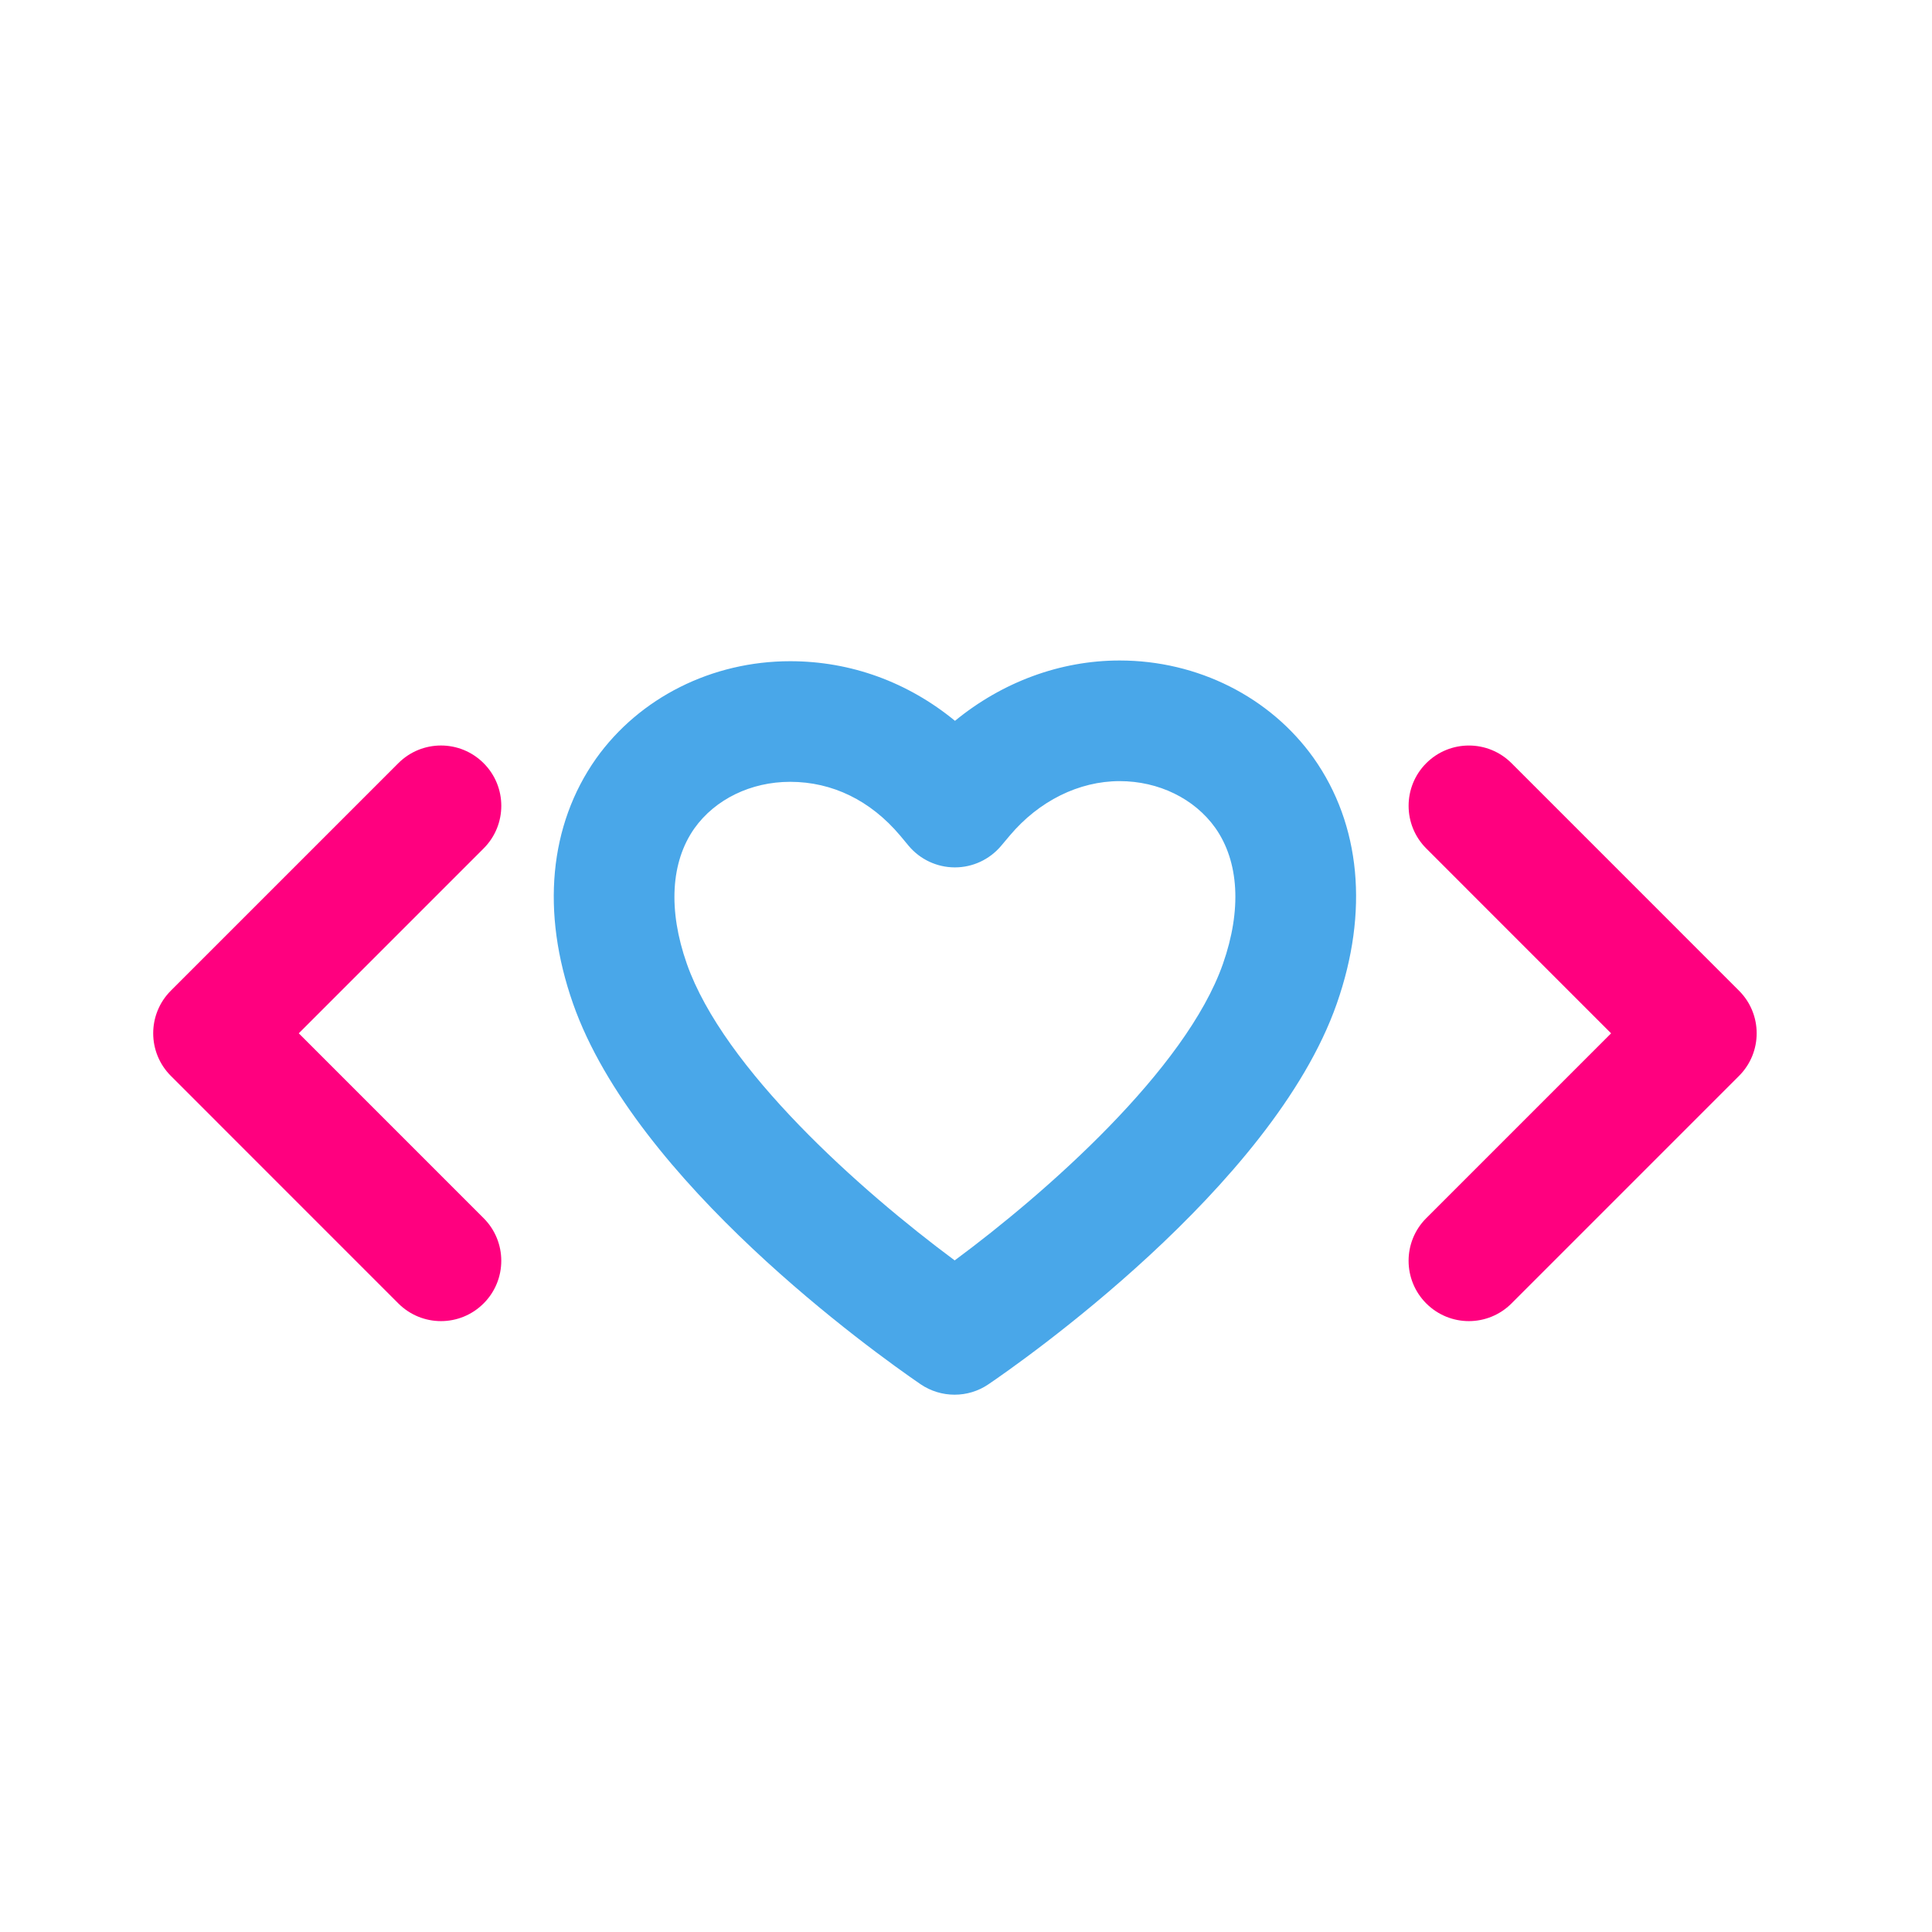
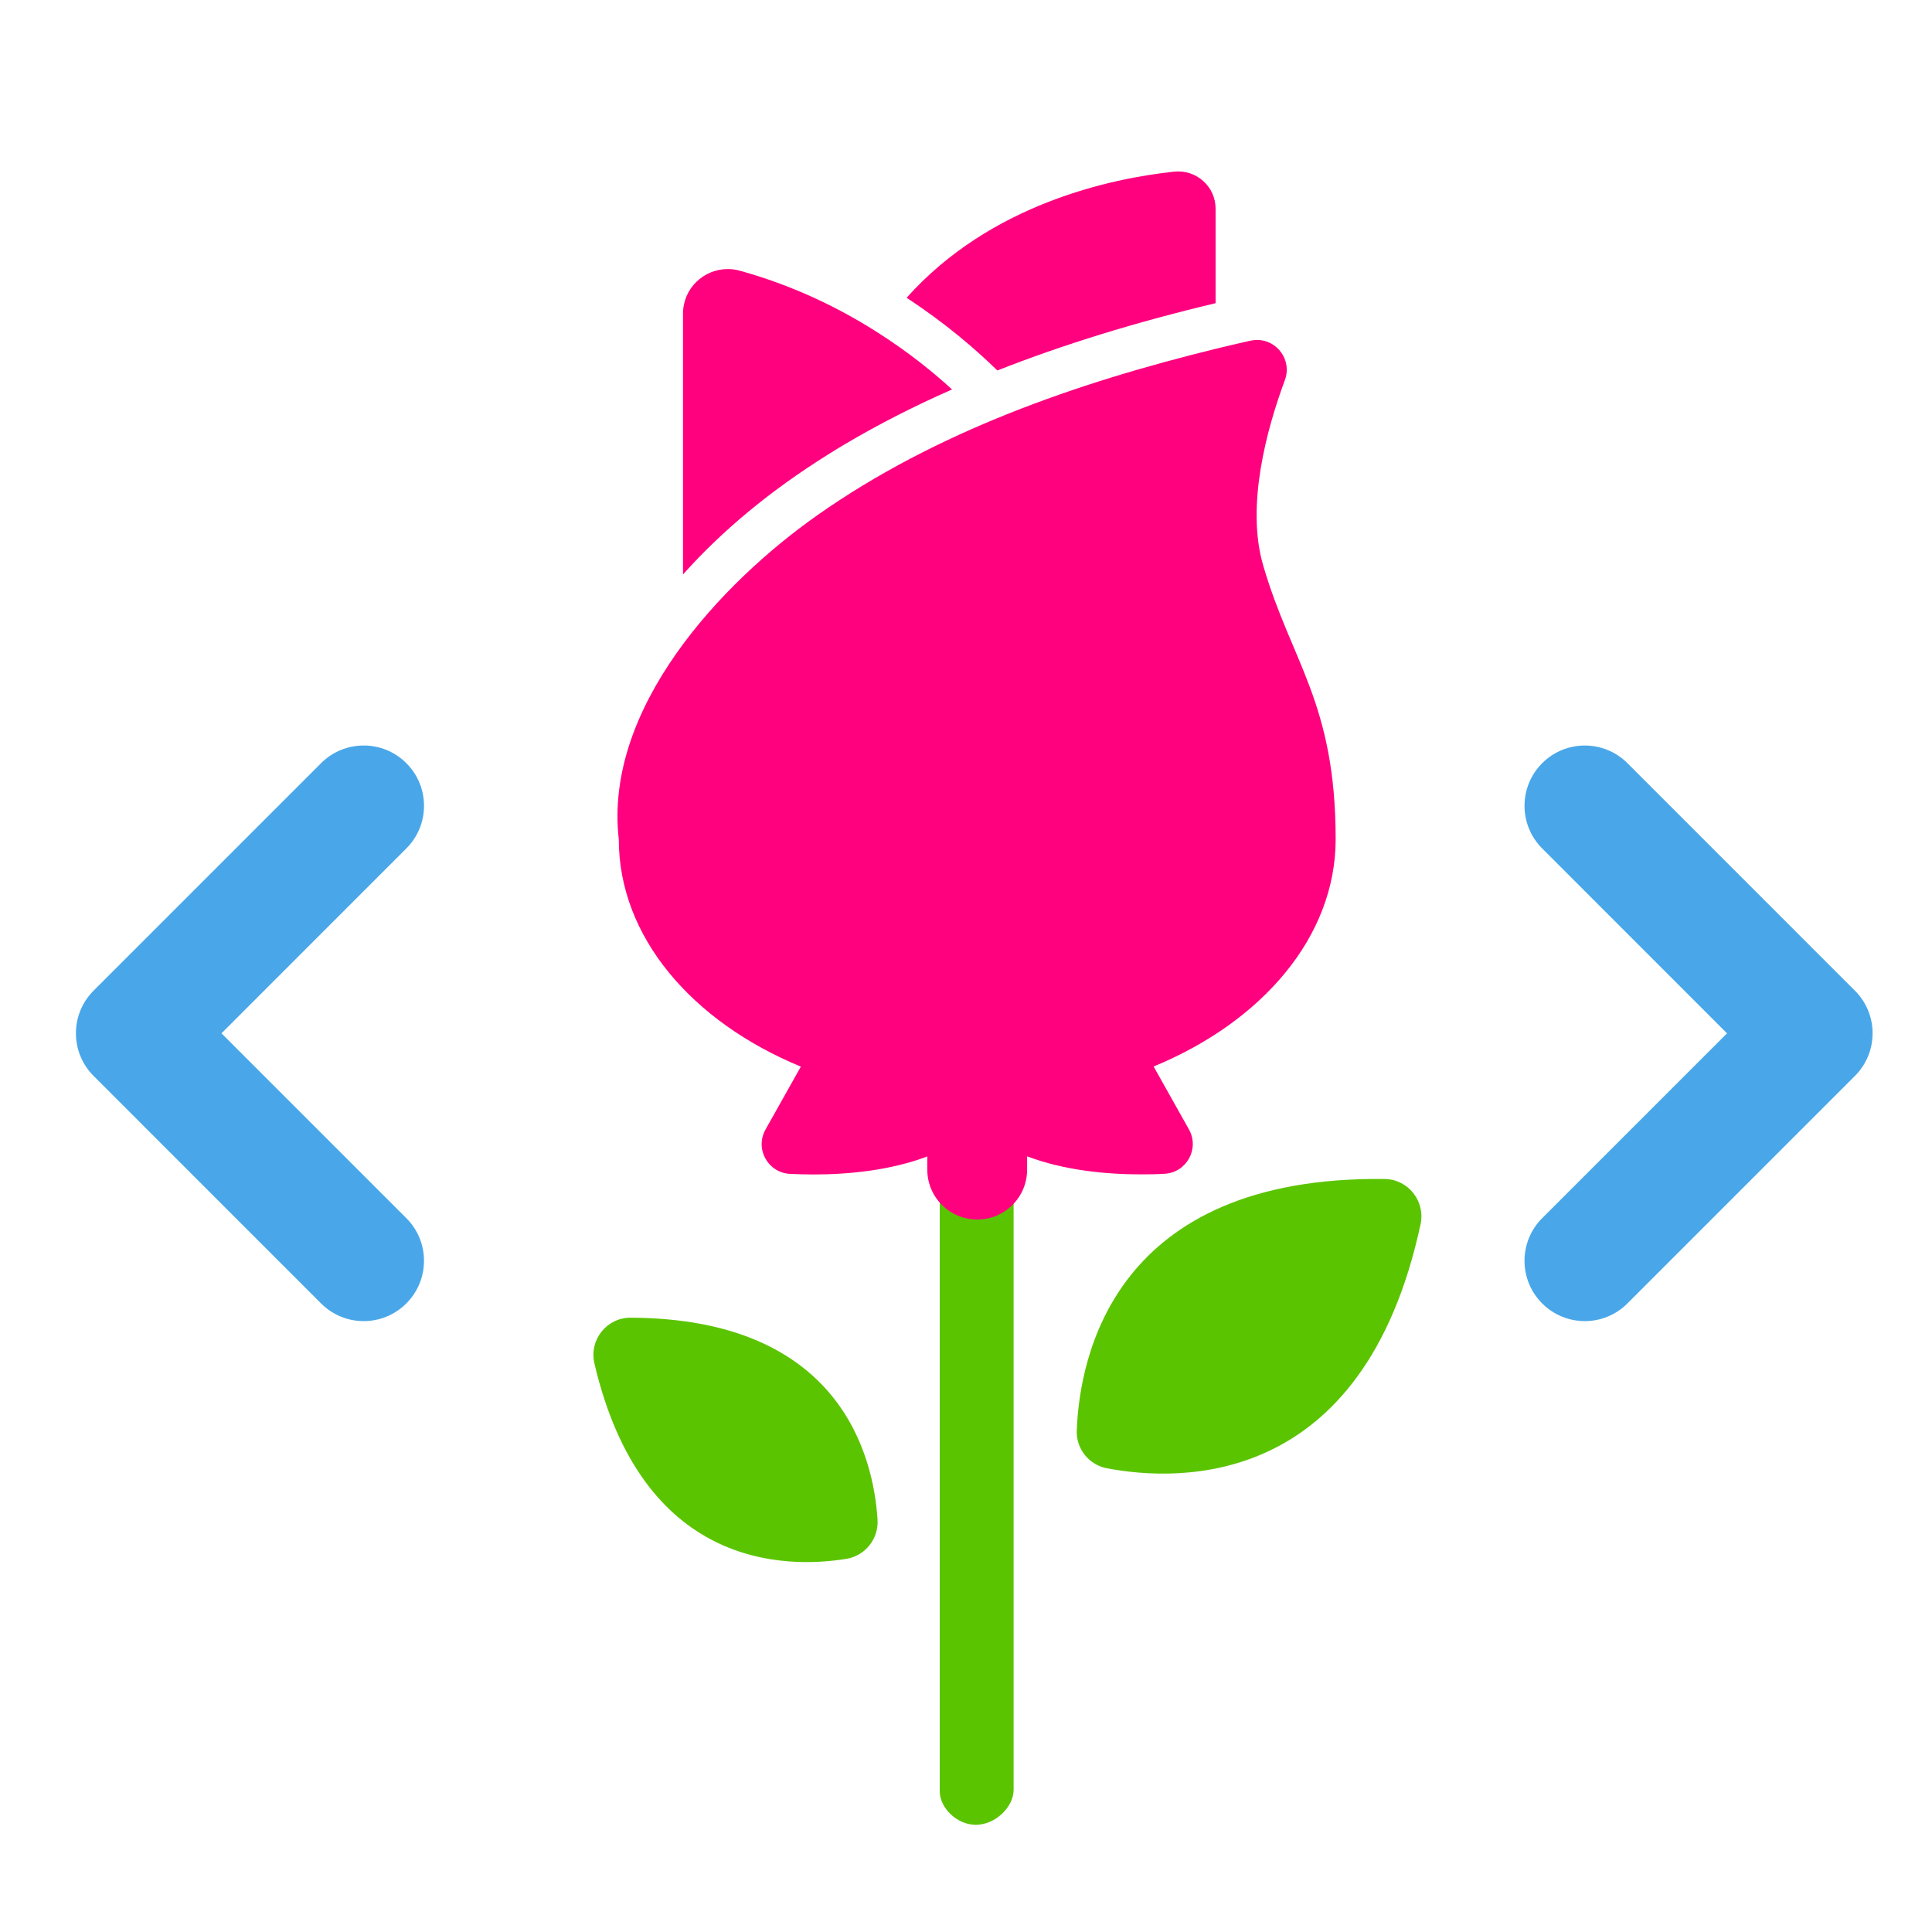
- <svg xmlns="http://www.w3.org/2000/svg" width="100" height="100">
-   <g>
+ <svg xmlns="http://www.w3.org/2000/svg" width="100" height="100" id="svg3364" version="1.1">
+   <defs id="defs3379" />
+   <g id="g3366">
    <g id="svg_1">
-       <g id="svg_2">
-         <path id="svg_3" d="m49.409,72.189c-0.617,0 -1.234,-0.182 -1.766,-0.545c-2.436,-1.672 -14.744,-10.473 -17.983,-19.698c-1.66,-4.733 -1.237,-9.235 1.19,-12.68c2.251,-3.161 6.005,-5.042 10.049,-5.042c3.137,0 6.089,1.081 8.531,3.086c2.446,-2.006 5.442,-3.123 8.523,-3.123c4.034,0 7.789,1.887 10.04,5.047c2.438,3.45 2.863,7.961 1.199,12.714c-3.335,9.525 -16.537,18.689 -18.031,19.703c-0.53,0.361 -1.14,0.538 -1.752,0.538zm-8.511,-31.722c-2.029,0 -3.882,0.901 -4.956,2.409c-1.225,1.737 -1.367,4.229 -0.394,7.002c1.909,5.438 8.955,11.717 13.866,15.36c4.739,-3.504 11.966,-9.873 13.886,-15.352c0.978,-2.792 0.835,-5.292 -0.398,-7.038c-1.076,-1.511 -2.93,-2.417 -4.95,-2.417c-2.106,0 -4.179,1.027 -5.688,2.82l-0.454,0.539c-0.595,0.701 -1.466,1.106 -2.384,1.106c-0.005,0 -0.008,0 -0.013,0c-0.923,-0.003 -1.797,-0.416 -2.388,-1.125l-0.442,-0.532c-1.527,-1.807 -3.499,-2.772 -5.685,-2.772z" fill="#49a7e9" />
+       <g id="svg_4" style="fill:#49a7e9;fill-opacity:1" transform="translate(-4,0)">
+         <path id="svg_5" d="m 22.825,68.381 c -0.798,0 -1.598,-0.307 -2.207,-0.916 L 8.844,55.689 c -1.219,-1.219 -1.219,-3.195 0,-4.413 L 20.618,39.502 c 1.219,-1.22 3.196,-1.22 4.414,0 1.22,1.218 1.22,3.195 0,4.413 l -9.567,9.569 9.567,9.568 c 1.219,1.217 1.219,3.195 0,4.412 -0.609,0.61 -1.408,0.917 -2.207,0.917 z" style="fill:#49a7e9;fill-opacity:1" />
      </g>
-       <g id="svg_4">
-         <path id="svg_5" d="m22.825,68.381c-0.798,0 -1.598,-0.307 -2.207,-0.916l-11.774,-11.776c-1.219,-1.219 -1.219,-3.195 0,-4.413l11.774,-11.774c1.219,-1.22 3.196,-1.22 4.414,0c1.22,1.218 1.22,3.195 0,4.413l-9.567,9.569l9.567,9.568c1.219,1.217 1.219,3.195 0,4.412c-0.609,0.61 -1.408,0.917 -2.207,0.917z" fill="#ff007f" />
+       <g id="svg_6" transform="translate(6,0)">
+         <path id="svg_7" d="m 76.029,68.381 c -0.798,0 -1.598,-0.307 -2.207,-0.916 -1.218,-1.219 -1.218,-3.195 0,-4.412 l 9.568,-9.568 -9.567,-9.569 c -1.218,-1.218 -1.218,-3.195 0,-4.414 1.22,-1.218 3.195,-1.219 4.414,9.99e-4 l 11.773,11.774 c 1.22,1.218 1.22,3.194 0,4.413 L 78.236,67.465 c -0.609,0.609 -1.409,0.916 -2.207,0.916 z" style="fill:#49a7e9;fill-opacity:1" />
      </g>
-       <g id="svg_6">
-         <path id="svg_7" d="m76.029,68.381c-0.798,0 -1.598,-0.307 -2.207,-0.916c-1.218,-1.219 -1.218,-3.195 0,-4.412l9.568,-9.568l-9.567,-9.569c-1.218,-1.218 -1.218,-3.195 0,-4.414c1.22,-1.218 3.195,-1.219 4.414,0.001l11.773,11.774c1.22,1.218 1.22,3.194 0,4.413l-11.774,11.775c-0.609,0.609 -1.409,0.916 -2.207,0.916z" fill="#ff007f" />
+       <g id="g4199" transform="matrix(0.8775229,0,0,0.8775229,7.753317,2.7912)">
+         <g id="g4264" style="fill:#5bc400;fill-opacity:1">
+           <path style="fill:#5bc400;fill-opacity:1" id="path4207" d="M 72.838,66.361 C 56.863,66.167 54.843,76.853 54.676,81.194 c -0.044,1.081 0.72,2.03 1.783,2.232 4.271,0.809 15.14,1.222 18.497,-14.402 0.289,-1.354 -0.729,-2.646 -2.118,-2.663 z" />
+           <path style="fill:#5bc400;fill-opacity:1" id="path4209" d="m 28.367,74.542 c -1.415,-0.009 -2.461,1.309 -2.144,2.688 2.811,12.03 11.141,12.135 14.858,11.538 1.124,-0.185 1.915,-1.187 1.845,-2.32 C 42.681,82.688 40.73,74.594 28.367,74.542 Z" />
+           <path id="path4245" d="m 46.594,65.365 0,37.114 c 0,0.937 0.97,1.974 2.132,1.974 1.162,0 2.226,-1.064 2.226,-2.061 l 0,-36.888 z" style="fill:#5bc400;fill-opacity:1;fill-rule:evenodd;stroke:#000000;stroke-width:0;stroke-linecap:butt;stroke-linejoin:miter;stroke-miterlimit:4;stroke-dasharray:none;stroke-opacity:1" />
+         </g>
+         <g id="g4247">
+           <path style="fill:#ff007f;fill-opacity:1" id="path4201" d="m 62.865,14.702 0,-5.572 c 0,-1.309 -1.134,-2.319 -2.435,-2.188 -3.698,0.396 -10.824,1.88 -15.791,7.442 2.26,1.476 4.052,3.014 5.353,4.288 3.875,-1.528 8.181,-2.855 12.873,-3.97 z" />
+           <path style="fill:#ff007f;fill-opacity:1" id="path4203" d="m 39.976,23.647 c 0.351,-0.22 0.701,-0.44 1.063,-0.65 1.933,-1.142 4.023,-2.214 6.282,-3.207 -1.133,-1.037 -2.574,-2.197 -4.305,-3.304 -2.25,-1.45 -5.001,-2.812 -8.216,-3.7 -0.238,-0.07 -0.476,-0.096 -0.713,-0.096 -1.414,0 -2.636,1.134 -2.636,2.636 l 0,15.377 c 2.294,-2.575 5.141,-4.938 8.525,-7.056 z" />
+           <path style="fill:#ff007f;fill-opacity:1" id="path4205" d="m 59.842,66.053 c 1.31,-0.062 2.092,-1.476 1.45,-2.619 l -2.083,-3.708 c 6.415,-2.645 10.738,-7.662 10.738,-13.409 0,-8.041 -2.628,-10.475 -4.279,-16.16 -1.019,-3.506 0.202,-7.997 1.282,-10.914 0.439,-1.177 -0.456,-2.373 -1.634,-2.373 -0.132,0 -0.264,0.018 -0.396,0.044 -0.703,0.158 -1.389,0.316 -2.064,0.483 -8.208,2.013 -16.494,4.895 -23.462,9.798 -5.747,4.042 -12.618,11.423 -11.73,19.138 0,5.747 4.323,10.755 10.738,13.4 l -2.083,3.708 c -0.642,1.143 0.141,2.557 1.45,2.618 0.422,0.018 0.878,0.035 1.361,0.035 2.038,0 4.526,-0.228 6.73,-1.063 l 0,0.778 c 0,1.626 1.318,2.944 2.944,2.944 1.626,0 2.944,-1.318 2.944,-2.944 l 0,-0.784 c 2.204,0.834 4.691,1.063 6.729,1.063 0.487,0 0.944,-0.008 1.365,-0.035 z" />
+         </g>
      </g>
    </g>
  </g>
</svg>
